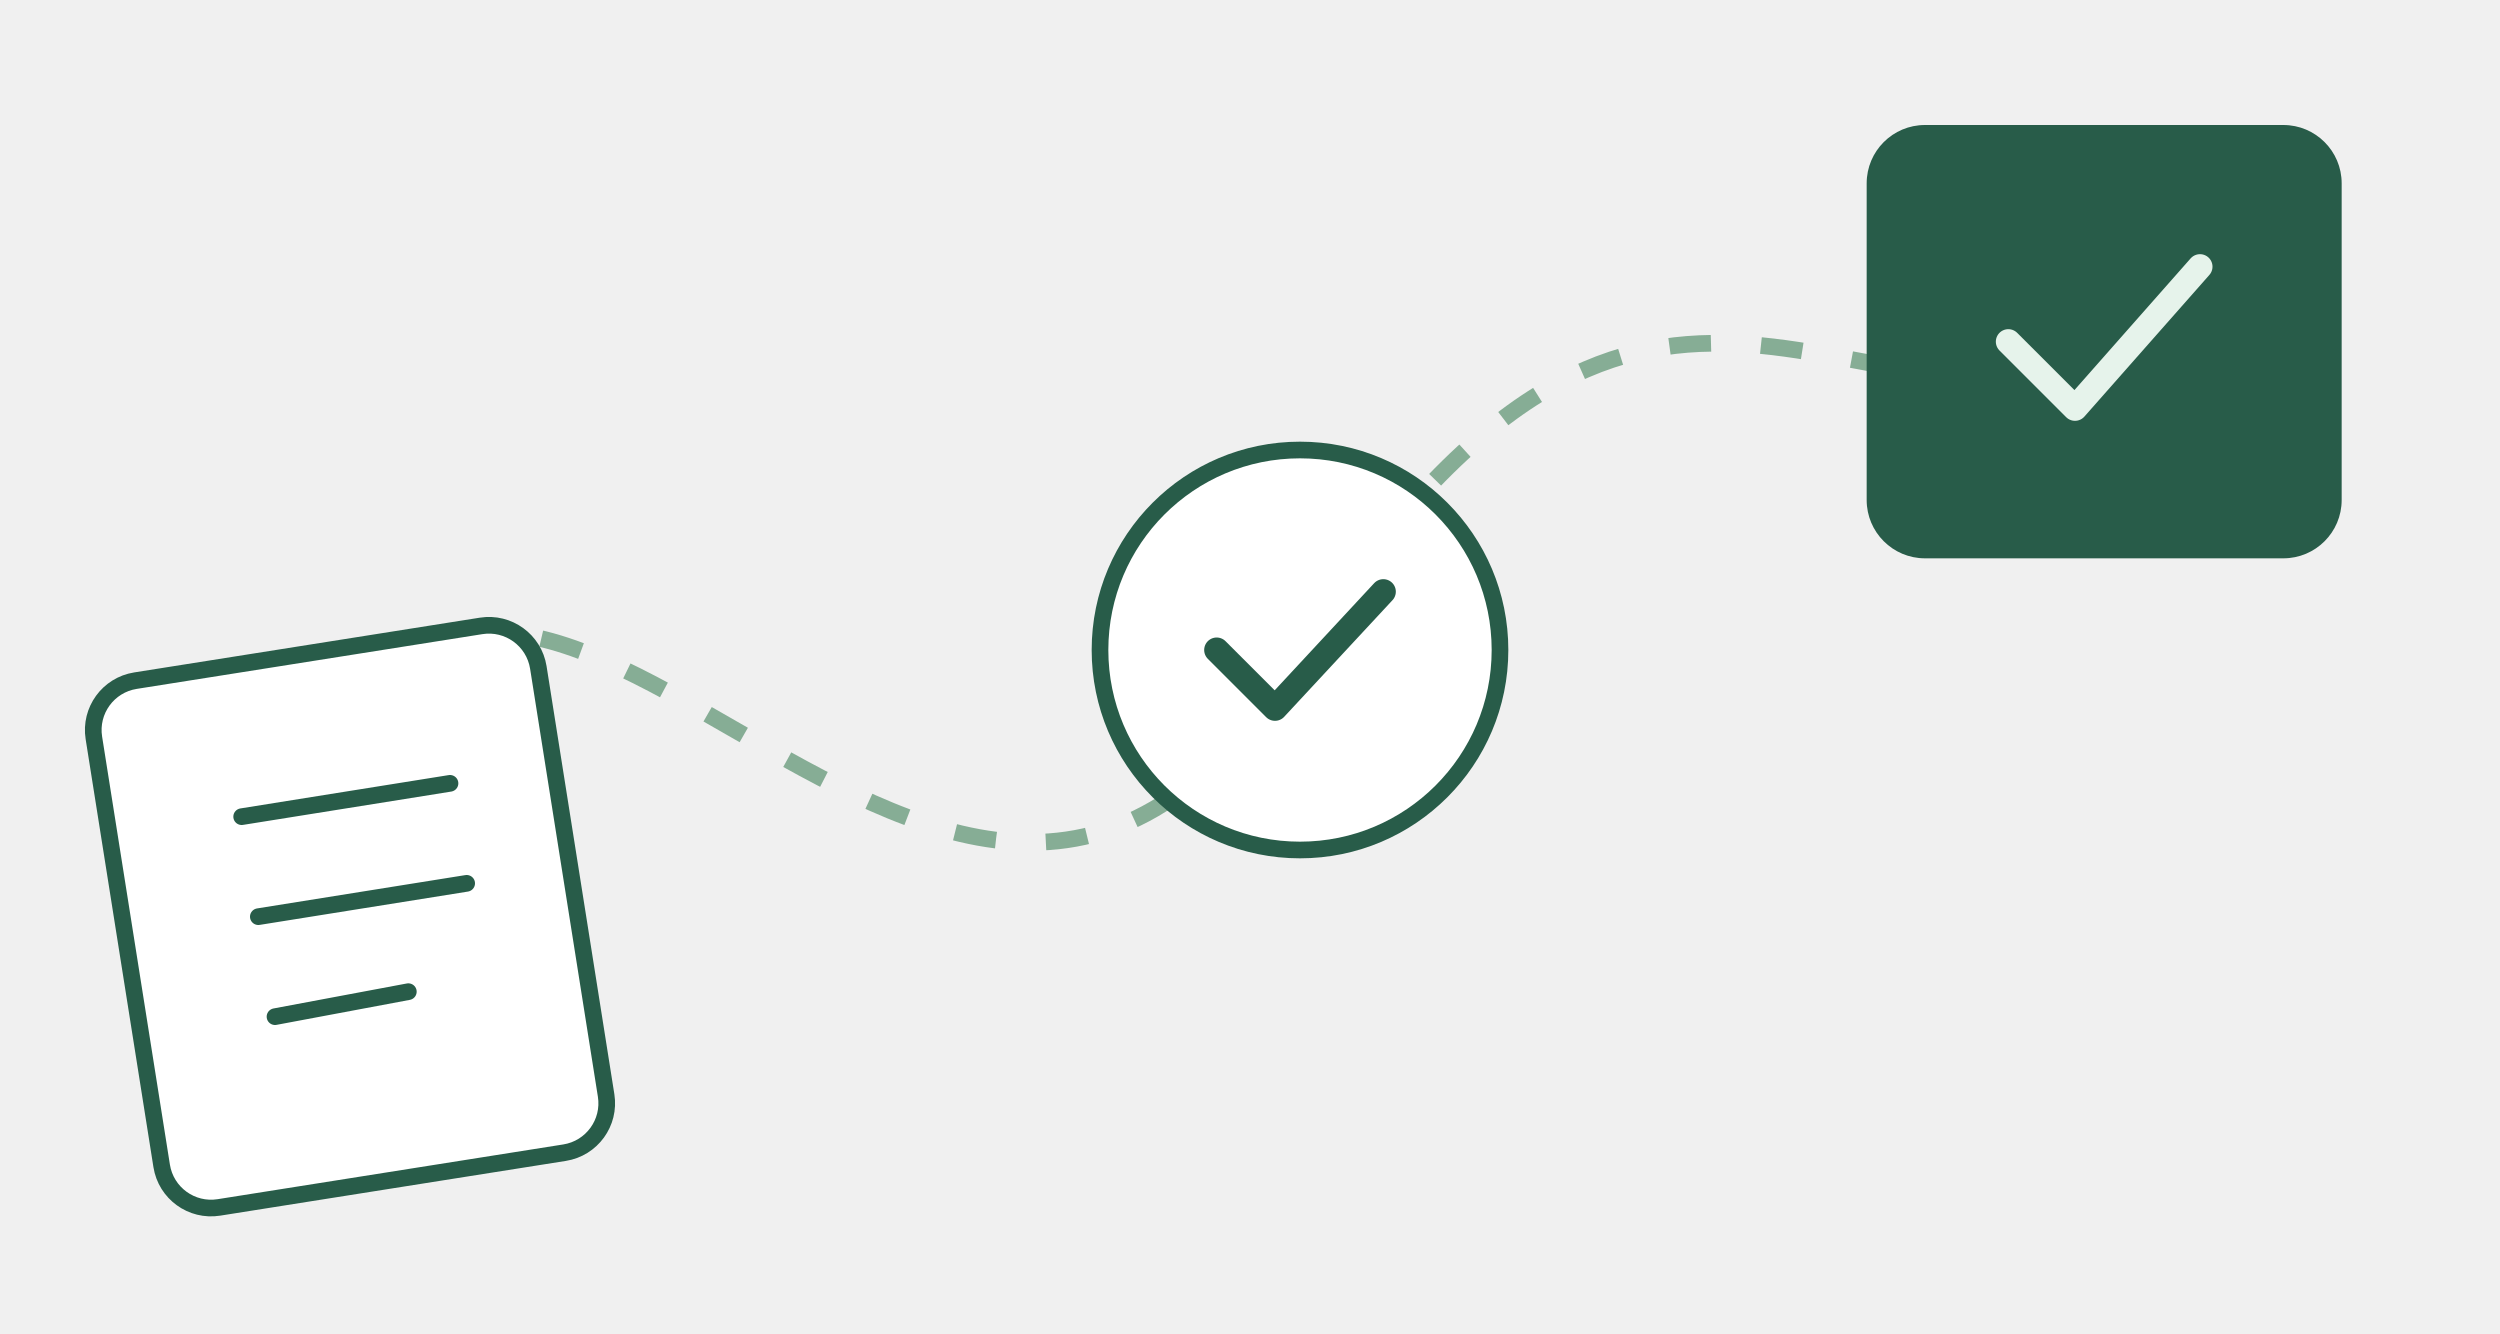
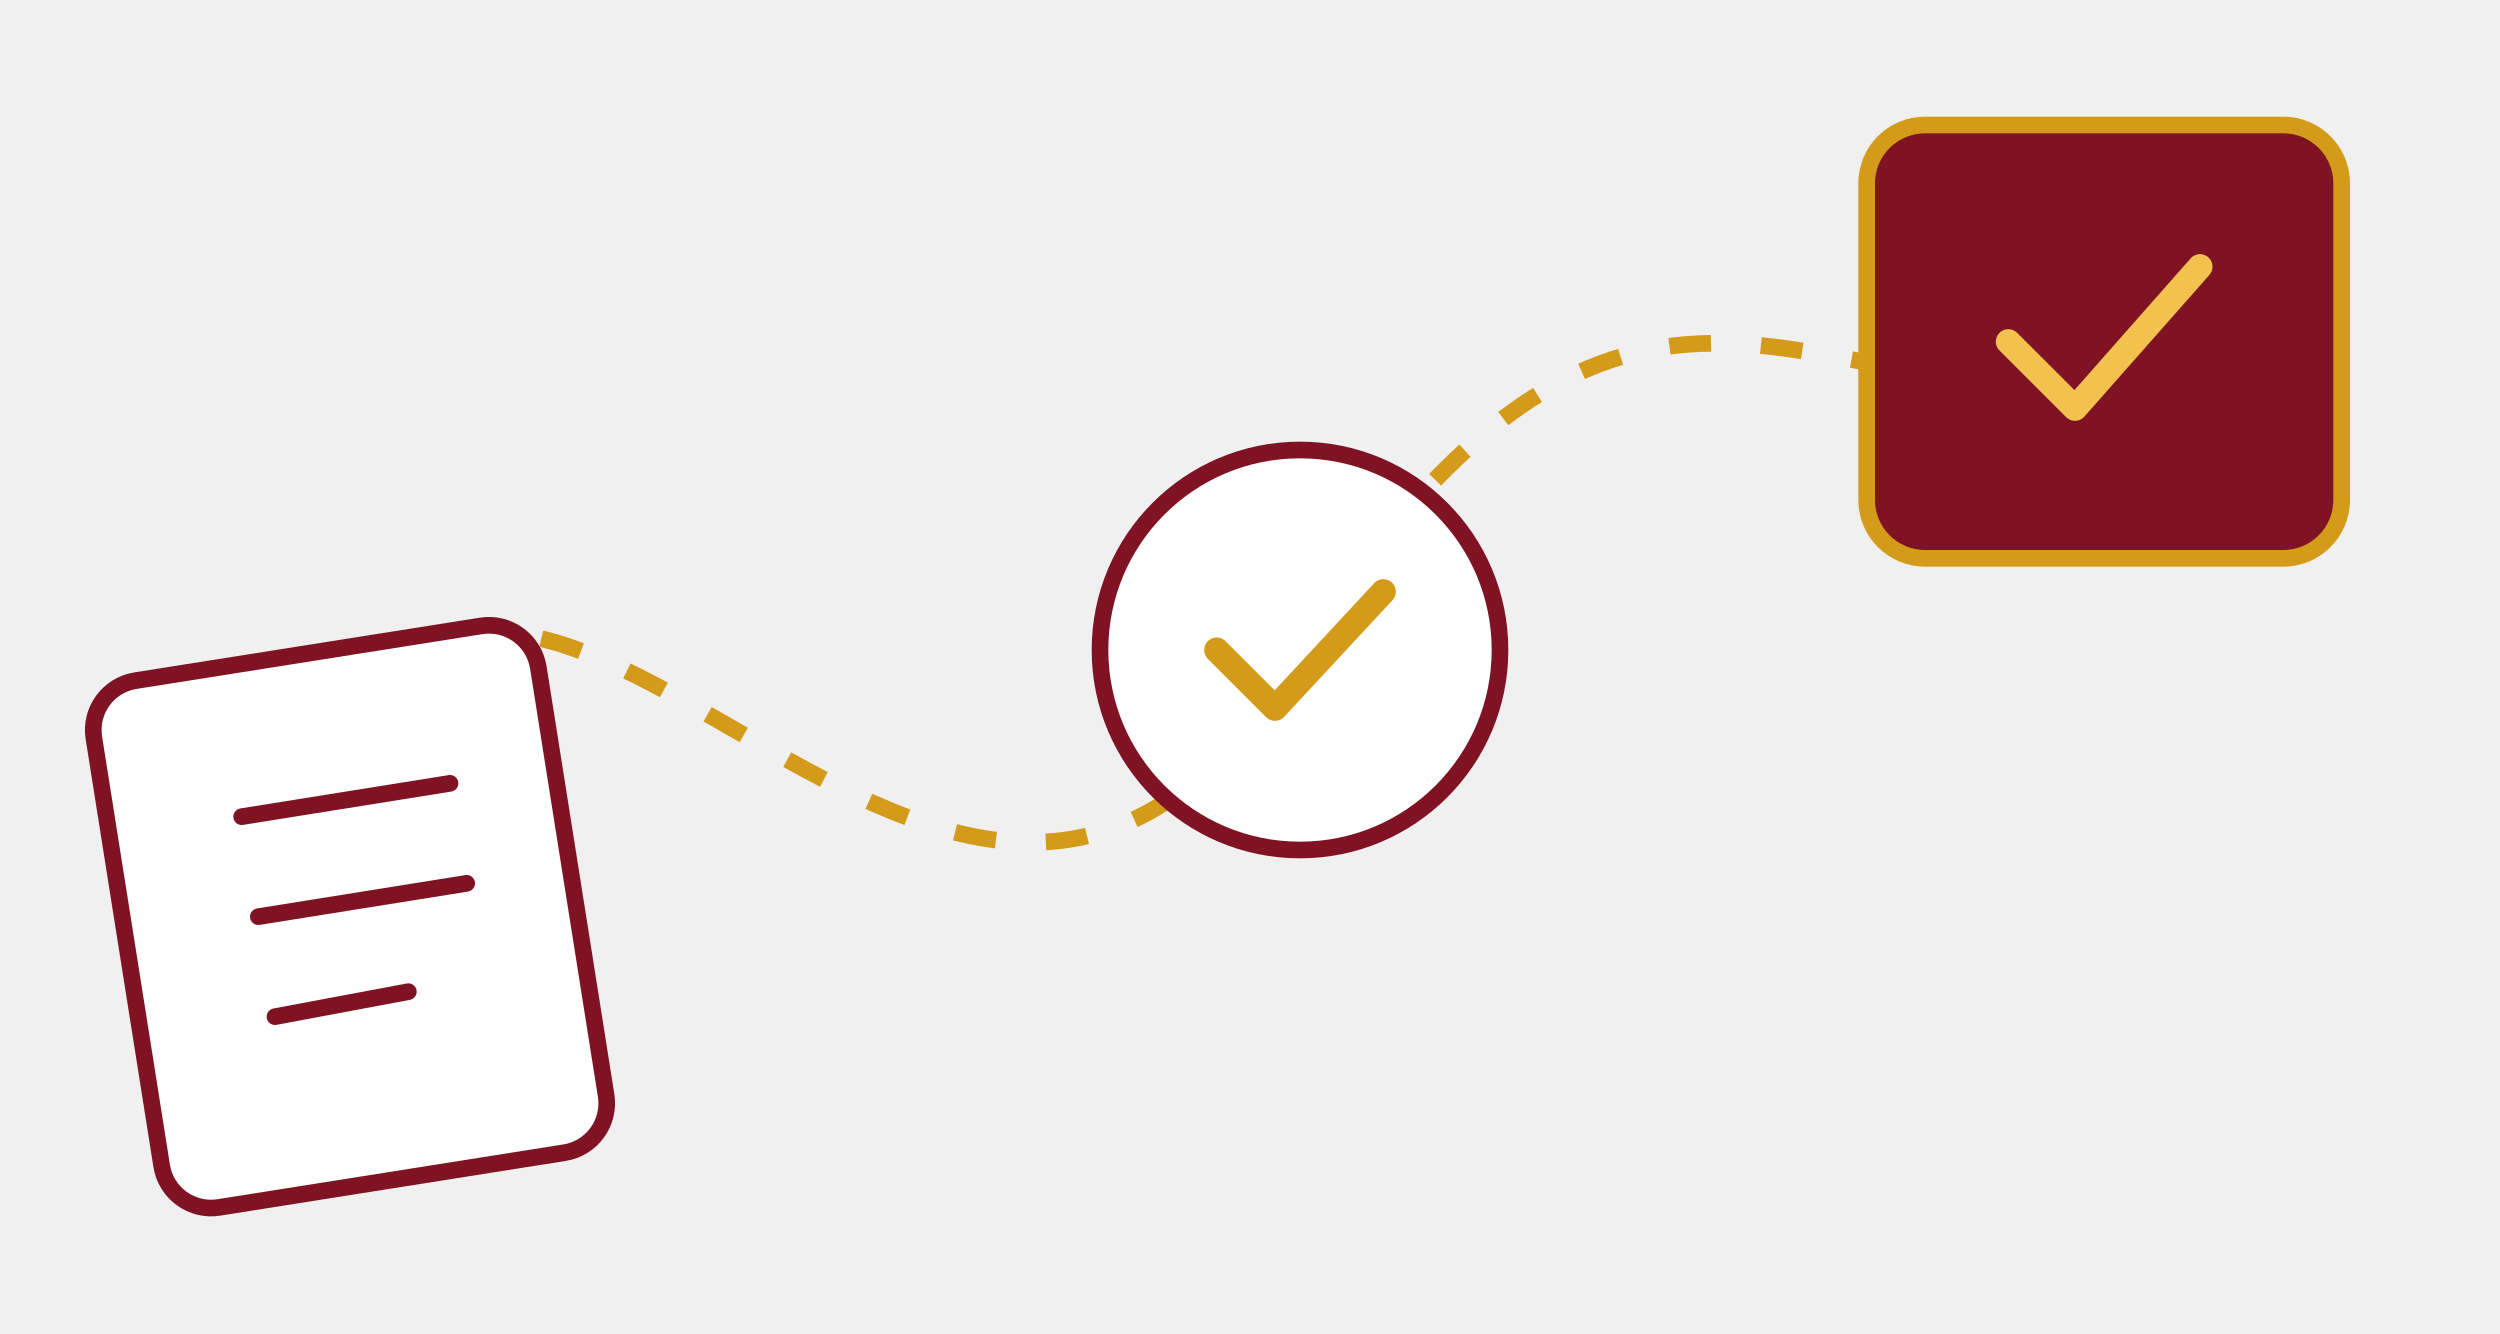
<svg xmlns="http://www.w3.org/2000/svg" viewBox="0 0 300 160" fill="none">
-   <path d="M35 102c25-76 77 45 120-22s65-24 103-37" stroke="#86ad95" stroke-width="2" stroke-dasharray="5 6" />
-   <rect x="15" y="78" width="54" height="64" rx="6" fill="#fff" stroke="#285c49" stroke-width="2" transform="rotate(-9 42 110)" />
-   <path d="m29 98 25-4m-23 16 25-4m-23 16 16-3" stroke="#285c49" stroke-width="2" stroke-linecap="round" />
-   <circle cx="156" cy="78" r="24" fill="#fff" stroke="#285c49" stroke-width="2" />
-   <path d="m146 78 7 7 13-14" stroke="#285c49" stroke-width="3" stroke-linecap="round" stroke-linejoin="round" />
-   <rect x="224" y="15" width="57" height="52" rx="7" fill="#285c49" />
-   <path d="m241 41 8 8 15-17" stroke="#e6f3eb" stroke-width="3" stroke-linecap="round" stroke-linejoin="round" />
+   <path d="M35 102c25-76 77 45 120-22s65-24 103-37" stroke="#d49b1a" stroke-width="2" stroke-dasharray="5 6" />
+   <rect x="15" y="78" width="54" height="64" rx="6" fill="#fff" stroke="#801323" stroke-width="2" transform="rotate(-9 42 110)" />
+   <path d="m29 98 25-4m-23 16 25-4m-23 16 16-3" stroke="#801323" stroke-width="2" stroke-linecap="round" />
+   <circle cx="156" cy="78" r="24" fill="#fff" stroke="#801323" stroke-width="2" />
+   <path d="m146 78 7 7 13-14" stroke="#d49b1a" stroke-width="3" stroke-linecap="round" stroke-linejoin="round" />
+   <rect x="224" y="15" width="57" height="52" rx="7" fill="#801323" stroke="#d49b1a" stroke-width="2" />
+   <path d="m241 41 8 8 15-17" stroke="#f2c14e" stroke-width="3" stroke-linecap="round" stroke-linejoin="round" />
</svg>
